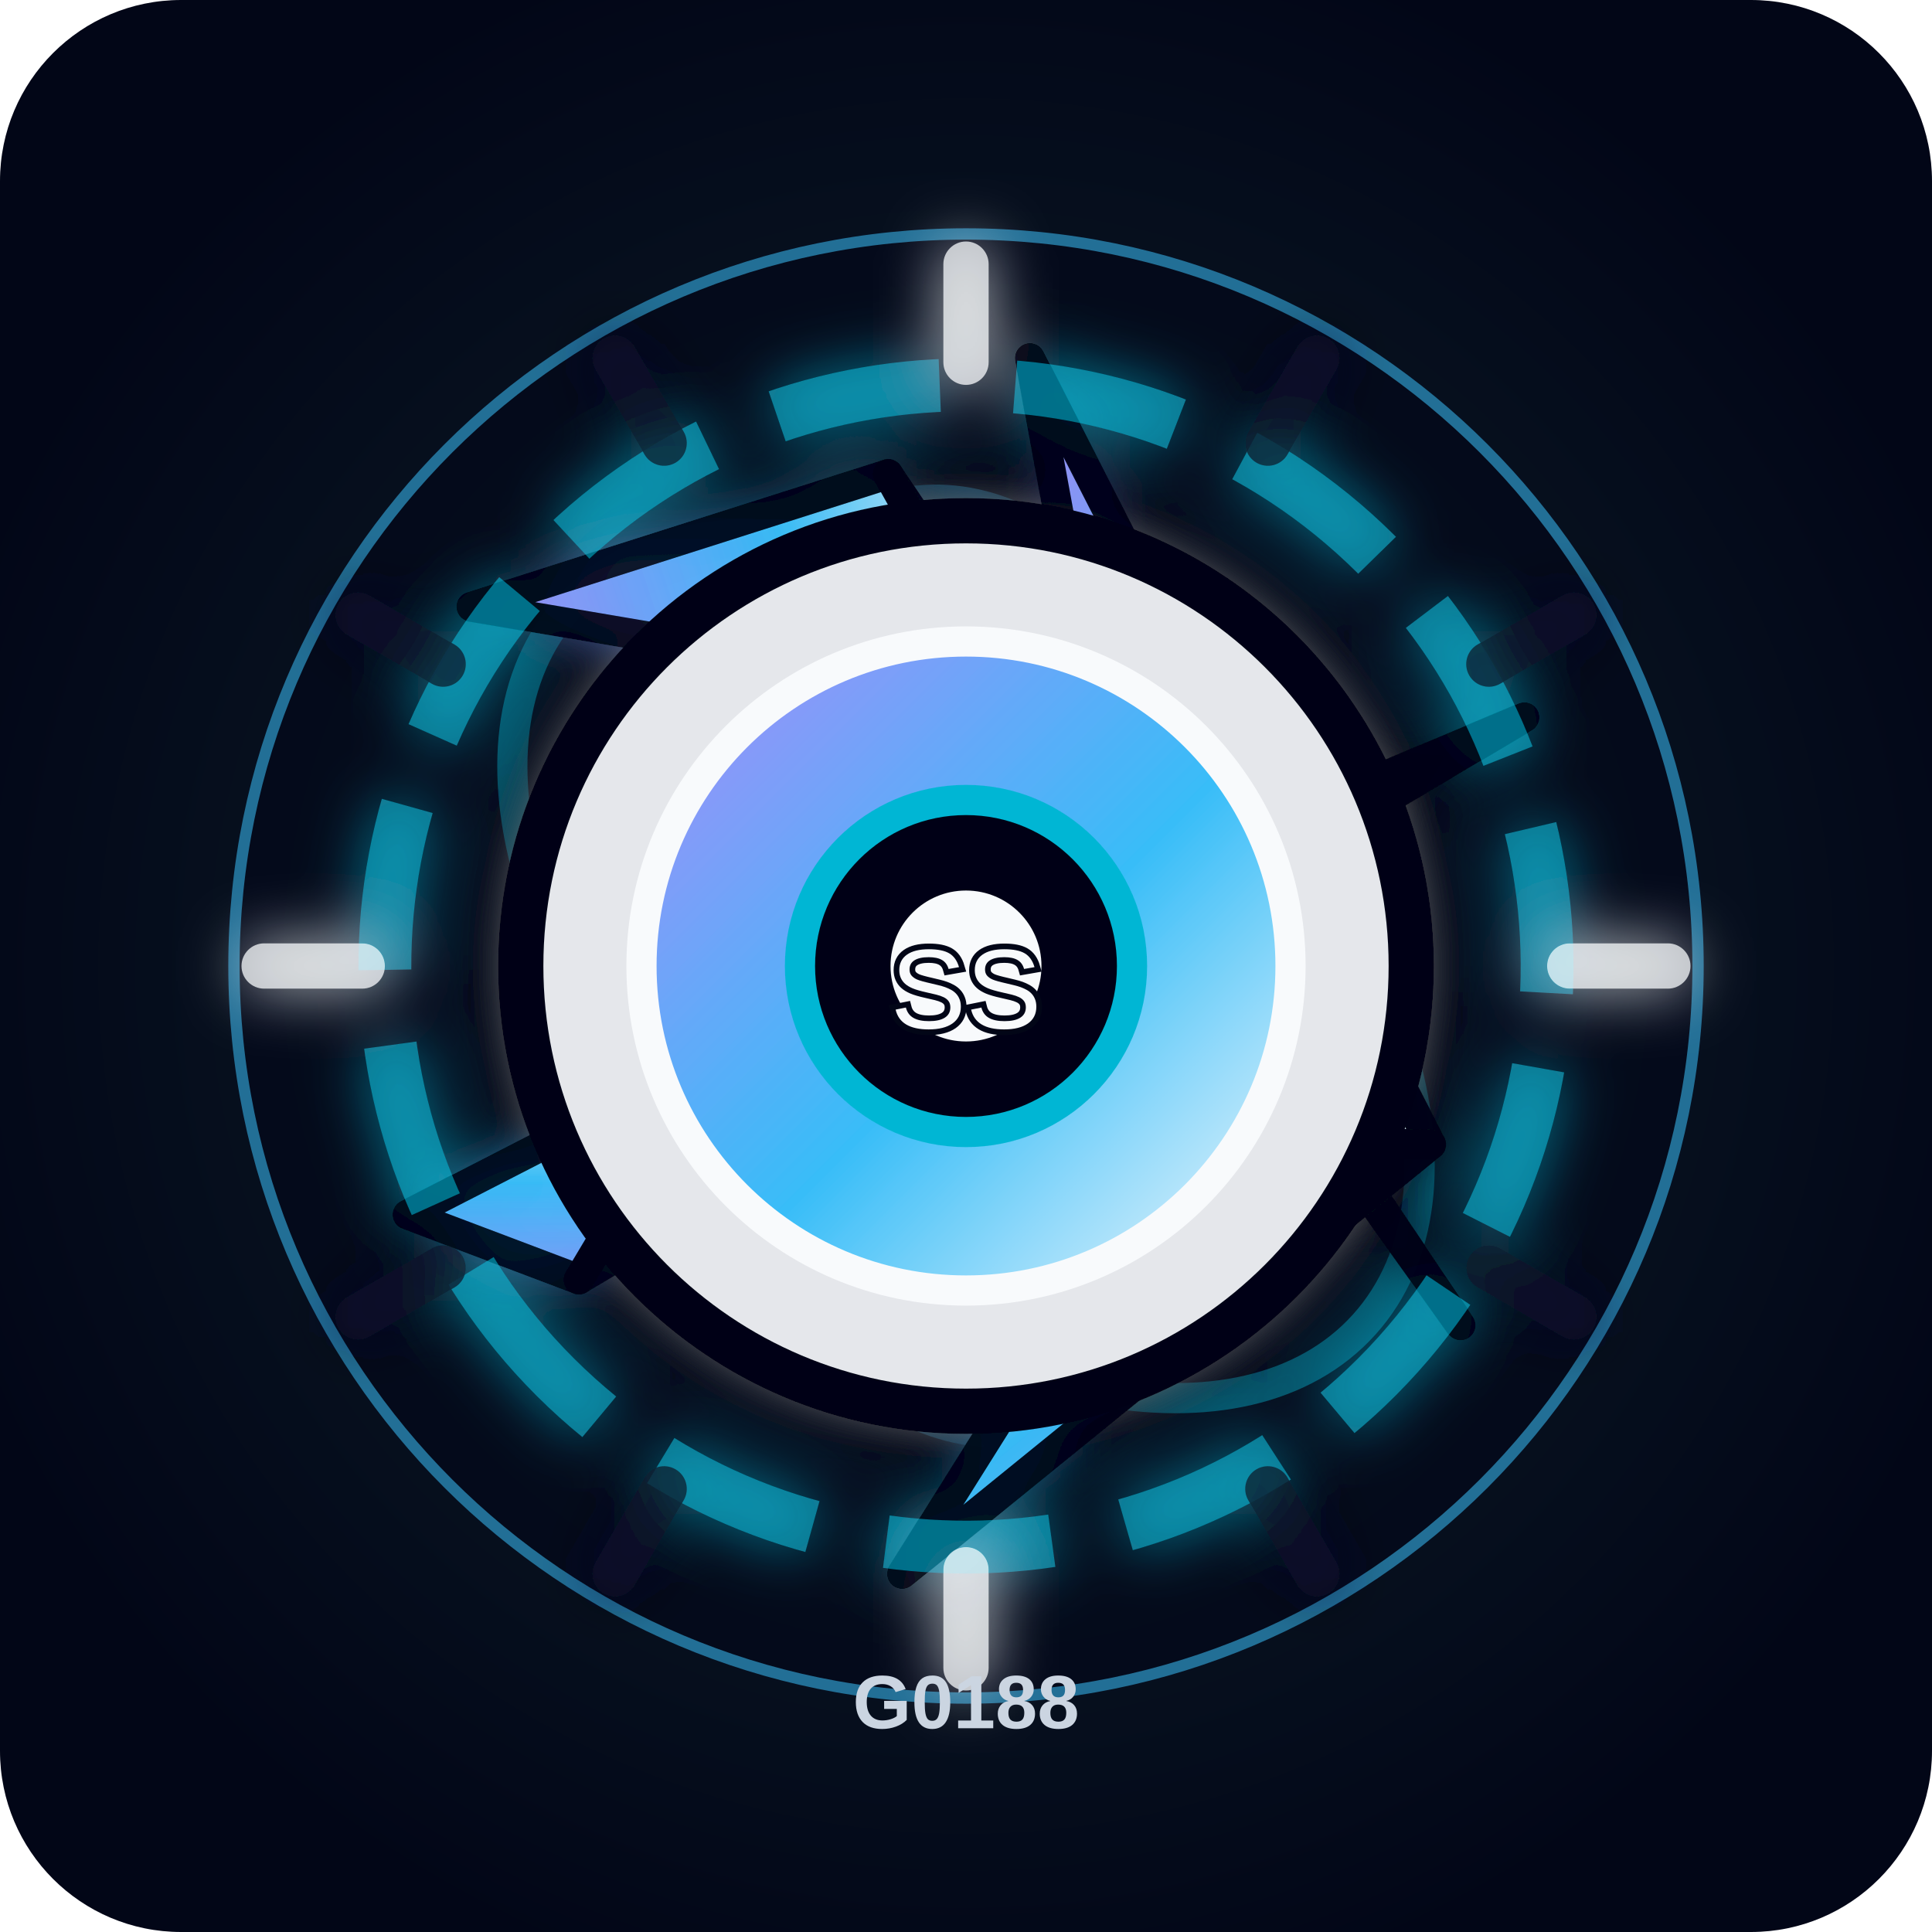
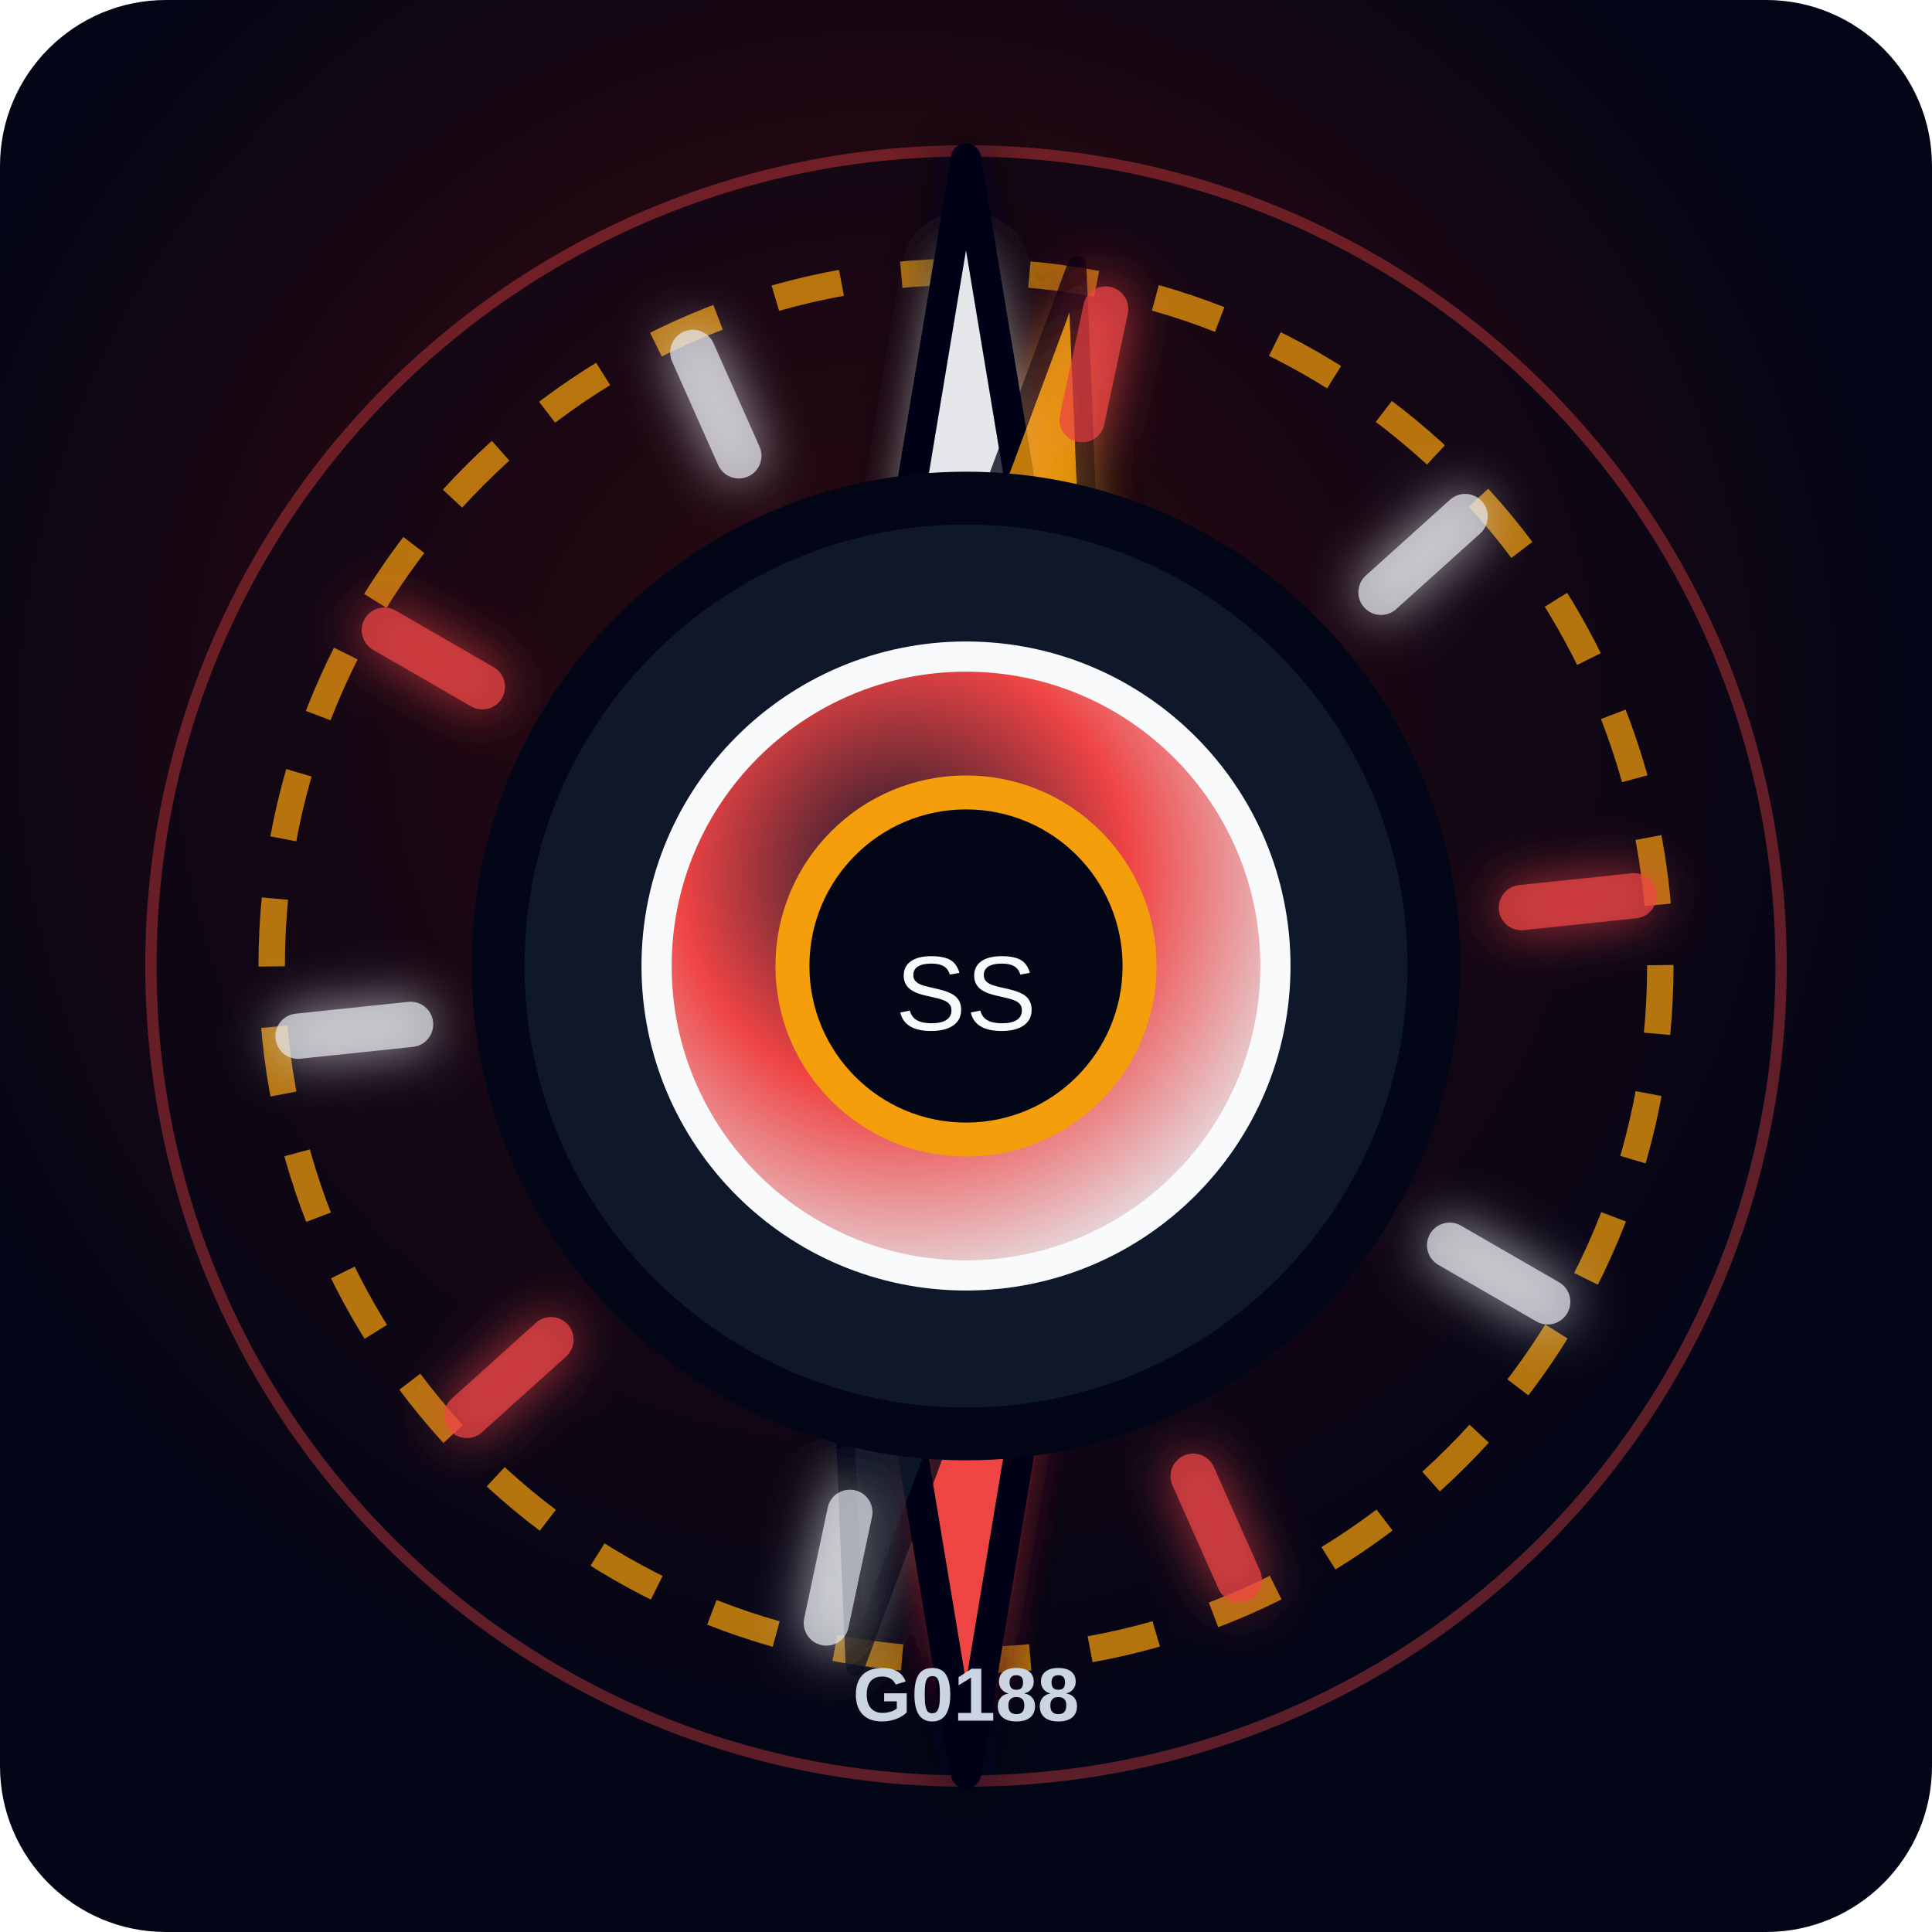
- <svg xmlns="http://www.w3.org/2000/svg" viewBox="0 0 512 512" role="img" aria-label="Steel Samurai 4-80T original 2D Beyblade style visual">
+ <svg xmlns="http://www.w3.org/2000/svg" viewBox="0 0 512 512" role="img" aria-label="Steel Samurai 4-80T original 2D fan-safe visual: samurai blade arcs and steel guard">
  <defs>
-     <radialGradient id="bg" cx="50%" cy="50%" r="55%">
-       <stop offset="0" stop-color="#1e293b" />
-       <stop offset="0.62" stop-color="#07111f" />
+     <radialGradient id="bg" cx="46%" cy="38%" r="75%">
+       <stop offset="0" stop-color="#450a0a" />
+       <stop offset="0.72" stop-color="#020617" />
      <stop offset="1" stop-color="#020617" />
    </radialGradient>
-     <linearGradient id="bladeGrad" x1="0" y1="0" x2="1" y2="1">
-       <stop offset="0" stop-color="#a78bfa" />
-       <stop offset="0.55" stop-color="#38bdf8" />
-       <stop offset="1" stop-color="#f8fafc" />
-     </linearGradient>
-     <filter id="glow" x="-20%" y="-20%" width="140%" height="140%">
-       <feGaussianBlur stdDeviation="8" result="blur" />
+     <radialGradient id="core" cx="40%" cy="35%" r="70%">
+       <stop offset="0" stop-color="#0f172a" />
+       <stop offset="0.52" stop-color="#ef4444" />
+       <stop offset="1" stop-color="#e5e7eb" />
+     </radialGradient>
+     <filter id="glow" x="-22%" y="-22%" width="144%" height="144%">
+       <feGaussianBlur stdDeviation="7" result="blur" />
      <feMerge>
        <feMergeNode in="blur" />
        <feMergeNode in="SourceGraphic" />
      </feMerge>
    </filter>
  </defs>
-   <rect width="512" height="512" rx="48" fill="url(#bg)" />
-   <circle cx="256" cy="256" r="194" fill="#020617" opacity="0.55" stroke="#38bdf8" stroke-width="3" />
-   <ellipse cx="256" cy="256" rx="142" ry="86" fill="none" stroke="#06b6d4" stroke-width="8" opacity="0.42" transform="rotate(42 256 256)" />
-   <ellipse cx="256" cy="256" rx="124" ry="76" fill="none" stroke="#38bdf8" stroke-width="8" opacity="0.36" transform="rotate(84 256 256)" />
-   <ellipse cx="256" cy="256" rx="106" ry="66" fill="none" stroke="#06b6d4" stroke-width="8" opacity="0.3" transform="rotate(126 256 256)" />
-   <ellipse cx="256" cy="256" rx="88" ry="56" fill="none" stroke="#38bdf8" stroke-width="8" opacity="0.24" transform="rotate(168 256 256)" />
+   <rect width="512" height="512" rx="44" fill="url(#bg)" />
+   <circle cx="256" cy="256" r="216" fill="#020617" opacity="0.38" stroke="#ef4444" stroke-width="3" />
+   <circle cx="256" cy="256" r="184" fill="none" stroke="#f59e0b" stroke-width="7" stroke-dasharray="18 16" opacity="0.72" />
  <g filter="url(#glow)">
-     <path d="M256 94 L383.502 290.164 L315.691 296.262 Z" fill="url(#bladeGrad)" stroke="#020617" stroke-width="8" stroke-linejoin="round" transform="rotate(6 256 256)" opacity="0.96" />
-     <path d="M256 94 L290.164 383.502 L250.978 327.825 Z" fill="url(#bladeGrad)" stroke="#020617" stroke-width="8" stroke-linejoin="round" transform="rotate(66 256 256)" opacity="0.96" />
-     <path d="M256 94 L162.662 349.338 L191.287 287.563 Z" fill="url(#bladeGrad)" stroke="#020617" stroke-width="8" stroke-linejoin="round" transform="rotate(126 256 256)" opacity="0.96" />
-     <path d="M256 94 L128.498 221.836 L196.309 215.738 Z" fill="url(#bladeGrad)" stroke="#020617" stroke-width="8" stroke-linejoin="round" transform="rotate(186 256 256)" opacity="0.96" />
-     <path d="M256 94 L221.836 128.498 L261.022 184.175 Z" fill="url(#bladeGrad)" stroke="#020617" stroke-width="8" stroke-linejoin="round" transform="rotate(246 256 256)" opacity="0.96" />
-     <path d="M256 94 L349.338 162.662 L320.713 224.437 Z" fill="url(#bladeGrad)" stroke="#020617" stroke-width="8" stroke-linejoin="round" transform="rotate(306 256 256)" opacity="0.96" />
-     <circle cx="256" cy="256" r="154" fill="none" stroke="#06b6d4" stroke-width="14" opacity="0.6" stroke-dasharray="44 20" transform="rotate(132 256 256)" />
-     <rect x="250" y="64" width="12" height="38" rx="6" fill="#f8fafc" opacity="0.75" transform="rotate(0 256 256)" />
-     <rect x="250" y="64" width="12" height="38" rx="6" fill="#0f172a" opacity="0.75" transform="rotate(30 256 256)" />
-     <rect x="250" y="64" width="12" height="38" rx="6" fill="#0f172a" opacity="0.75" transform="rotate(60 256 256)" />
-     <rect x="250" y="64" width="12" height="38" rx="6" fill="#f8fafc" opacity="0.75" transform="rotate(90 256 256)" />
-     <rect x="250" y="64" width="12" height="38" rx="6" fill="#0f172a" opacity="0.75" transform="rotate(120 256 256)" />
-     <rect x="250" y="64" width="12" height="38" rx="6" fill="#0f172a" opacity="0.75" transform="rotate(150 256 256)" />
-     <rect x="250" y="64" width="12" height="38" rx="6" fill="#f8fafc" opacity="0.75" transform="rotate(180 256 256)" />
-     <rect x="250" y="64" width="12" height="38" rx="6" fill="#0f172a" opacity="0.75" transform="rotate(210 256 256)" />
-     <rect x="250" y="64" width="12" height="38" rx="6" fill="#0f172a" opacity="0.75" transform="rotate(240 256 256)" />
-     <rect x="250" y="64" width="12" height="38" rx="6" fill="#f8fafc" opacity="0.75" transform="rotate(270 256 256)" />
-     <rect x="250" y="64" width="12" height="38" rx="6" fill="#0f172a" opacity="0.75" transform="rotate(300 256 256)" />
-     <rect x="250" y="64" width="12" height="38" rx="6" fill="#0f172a" opacity="0.75" transform="rotate(330 256 256)" />
-     <circle cx="256" cy="256" r="118" fill="#e5e7eb" stroke="#020617" stroke-width="12" />
-     <circle cx="256" cy="256" r="86" fill="url(#bladeGrad)" stroke="#f8fafc" stroke-width="8" />
-     <circle cx="256" cy="256" r="44" fill="#020617" stroke="#06b6d4" stroke-width="8" />
-     <circle cx="256" cy="256" r="24" fill="#f8fafc" stroke="#020617" stroke-width="8" />
+     <polygon points="235.3,166.4 256.0,42.0 276.7,166.4" fill="#e5e7eb" stroke="#020617" stroke-width="8" stroke-linejoin="round" />
+     <polygon points="258.0,144.0 285.4,70.3 288.7,148.9" fill="#f59e0b" opacity="0.78" stroke="#020617" stroke-width="5" stroke-linejoin="round" />
+     <polygon points="276.7,345.6 256.0,470.0 235.3,345.6" fill="#ef4444" stroke="#020617" stroke-width="8" stroke-linejoin="round" />
+     <polygon points="254.0,368.0 226.6,441.7 223.3,363.1" fill="#0f172a" opacity="0.78" stroke="#020617" stroke-width="5" stroke-linejoin="round" />
+     <rect x="250" y="72" width="12" height="42" rx="6" fill="#ef4444" opacity="0.72" transform="rotate(12 256 256)" />
+     <rect x="250" y="72" width="12" height="42" rx="6" fill="#e5e7eb" opacity="0.72" transform="rotate(48 256 256)" />
+     <rect x="250" y="72" width="12" height="42" rx="6" fill="#ef4444" opacity="0.72" transform="rotate(84 256 256)" />
+     <rect x="250" y="72" width="12" height="42" rx="6" fill="#e5e7eb" opacity="0.72" transform="rotate(120 256 256)" />
+     <rect x="250" y="72" width="12" height="42" rx="6" fill="#ef4444" opacity="0.72" transform="rotate(156 256 256)" />
+     <rect x="250" y="72" width="12" height="42" rx="6" fill="#e5e7eb" opacity="0.72" transform="rotate(192 256 256)" />
+     <rect x="250" y="72" width="12" height="42" rx="6" fill="#ef4444" opacity="0.72" transform="rotate(228 256 256)" />
+     <rect x="250" y="72" width="12" height="42" rx="6" fill="#e5e7eb" opacity="0.72" transform="rotate(264 256 256)" />
+     <rect x="250" y="72" width="12" height="42" rx="6" fill="#ef4444" opacity="0.72" transform="rotate(300 256 256)" />
+     <rect x="250" y="72" width="12" height="42" rx="6" fill="#e5e7eb" opacity="0.72" transform="rotate(336 256 256)" />
  </g>
-   <text x="256" y="264" text-anchor="middle" dominant-baseline="middle" font-family="Arial Black, Arial, sans-serif" font-size="30" fill="#f8fafc" stroke="#020617" stroke-width="3" paint-order="stroke">SS</text>
-   <text x="256" y="458" text-anchor="middle" font-family="Arial, sans-serif" font-size="20" font-weight="700" fill="#cbd5e1">G0188</text>
+   <circle cx="256" cy="256" r="124" fill="#0f172a" stroke="#020617" stroke-width="14" />
+   <circle cx="256" cy="256" r="104" fill="none" stroke="#0f172a" stroke-width="12" opacity="0.8" />
+   <circle cx="256" cy="256" r="82" fill="url(#core)" stroke="#f8fafc" stroke-width="8" />
+   <circle cx="256" cy="256" r="46" fill="#020617" stroke="#f59e0b" stroke-width="9" />
+   <text x="256" y="265" text-anchor="middle" dominant-baseline="middle" font-family="Arial Black, Arial, sans-serif" font-size="28" fill="#f8fafc">SS</text>
+   <text x="256" y="456" text-anchor="middle" font-family="Arial, sans-serif" font-size="20" font-weight="800" fill="#cbd5e1">G0188</text>
</svg>
